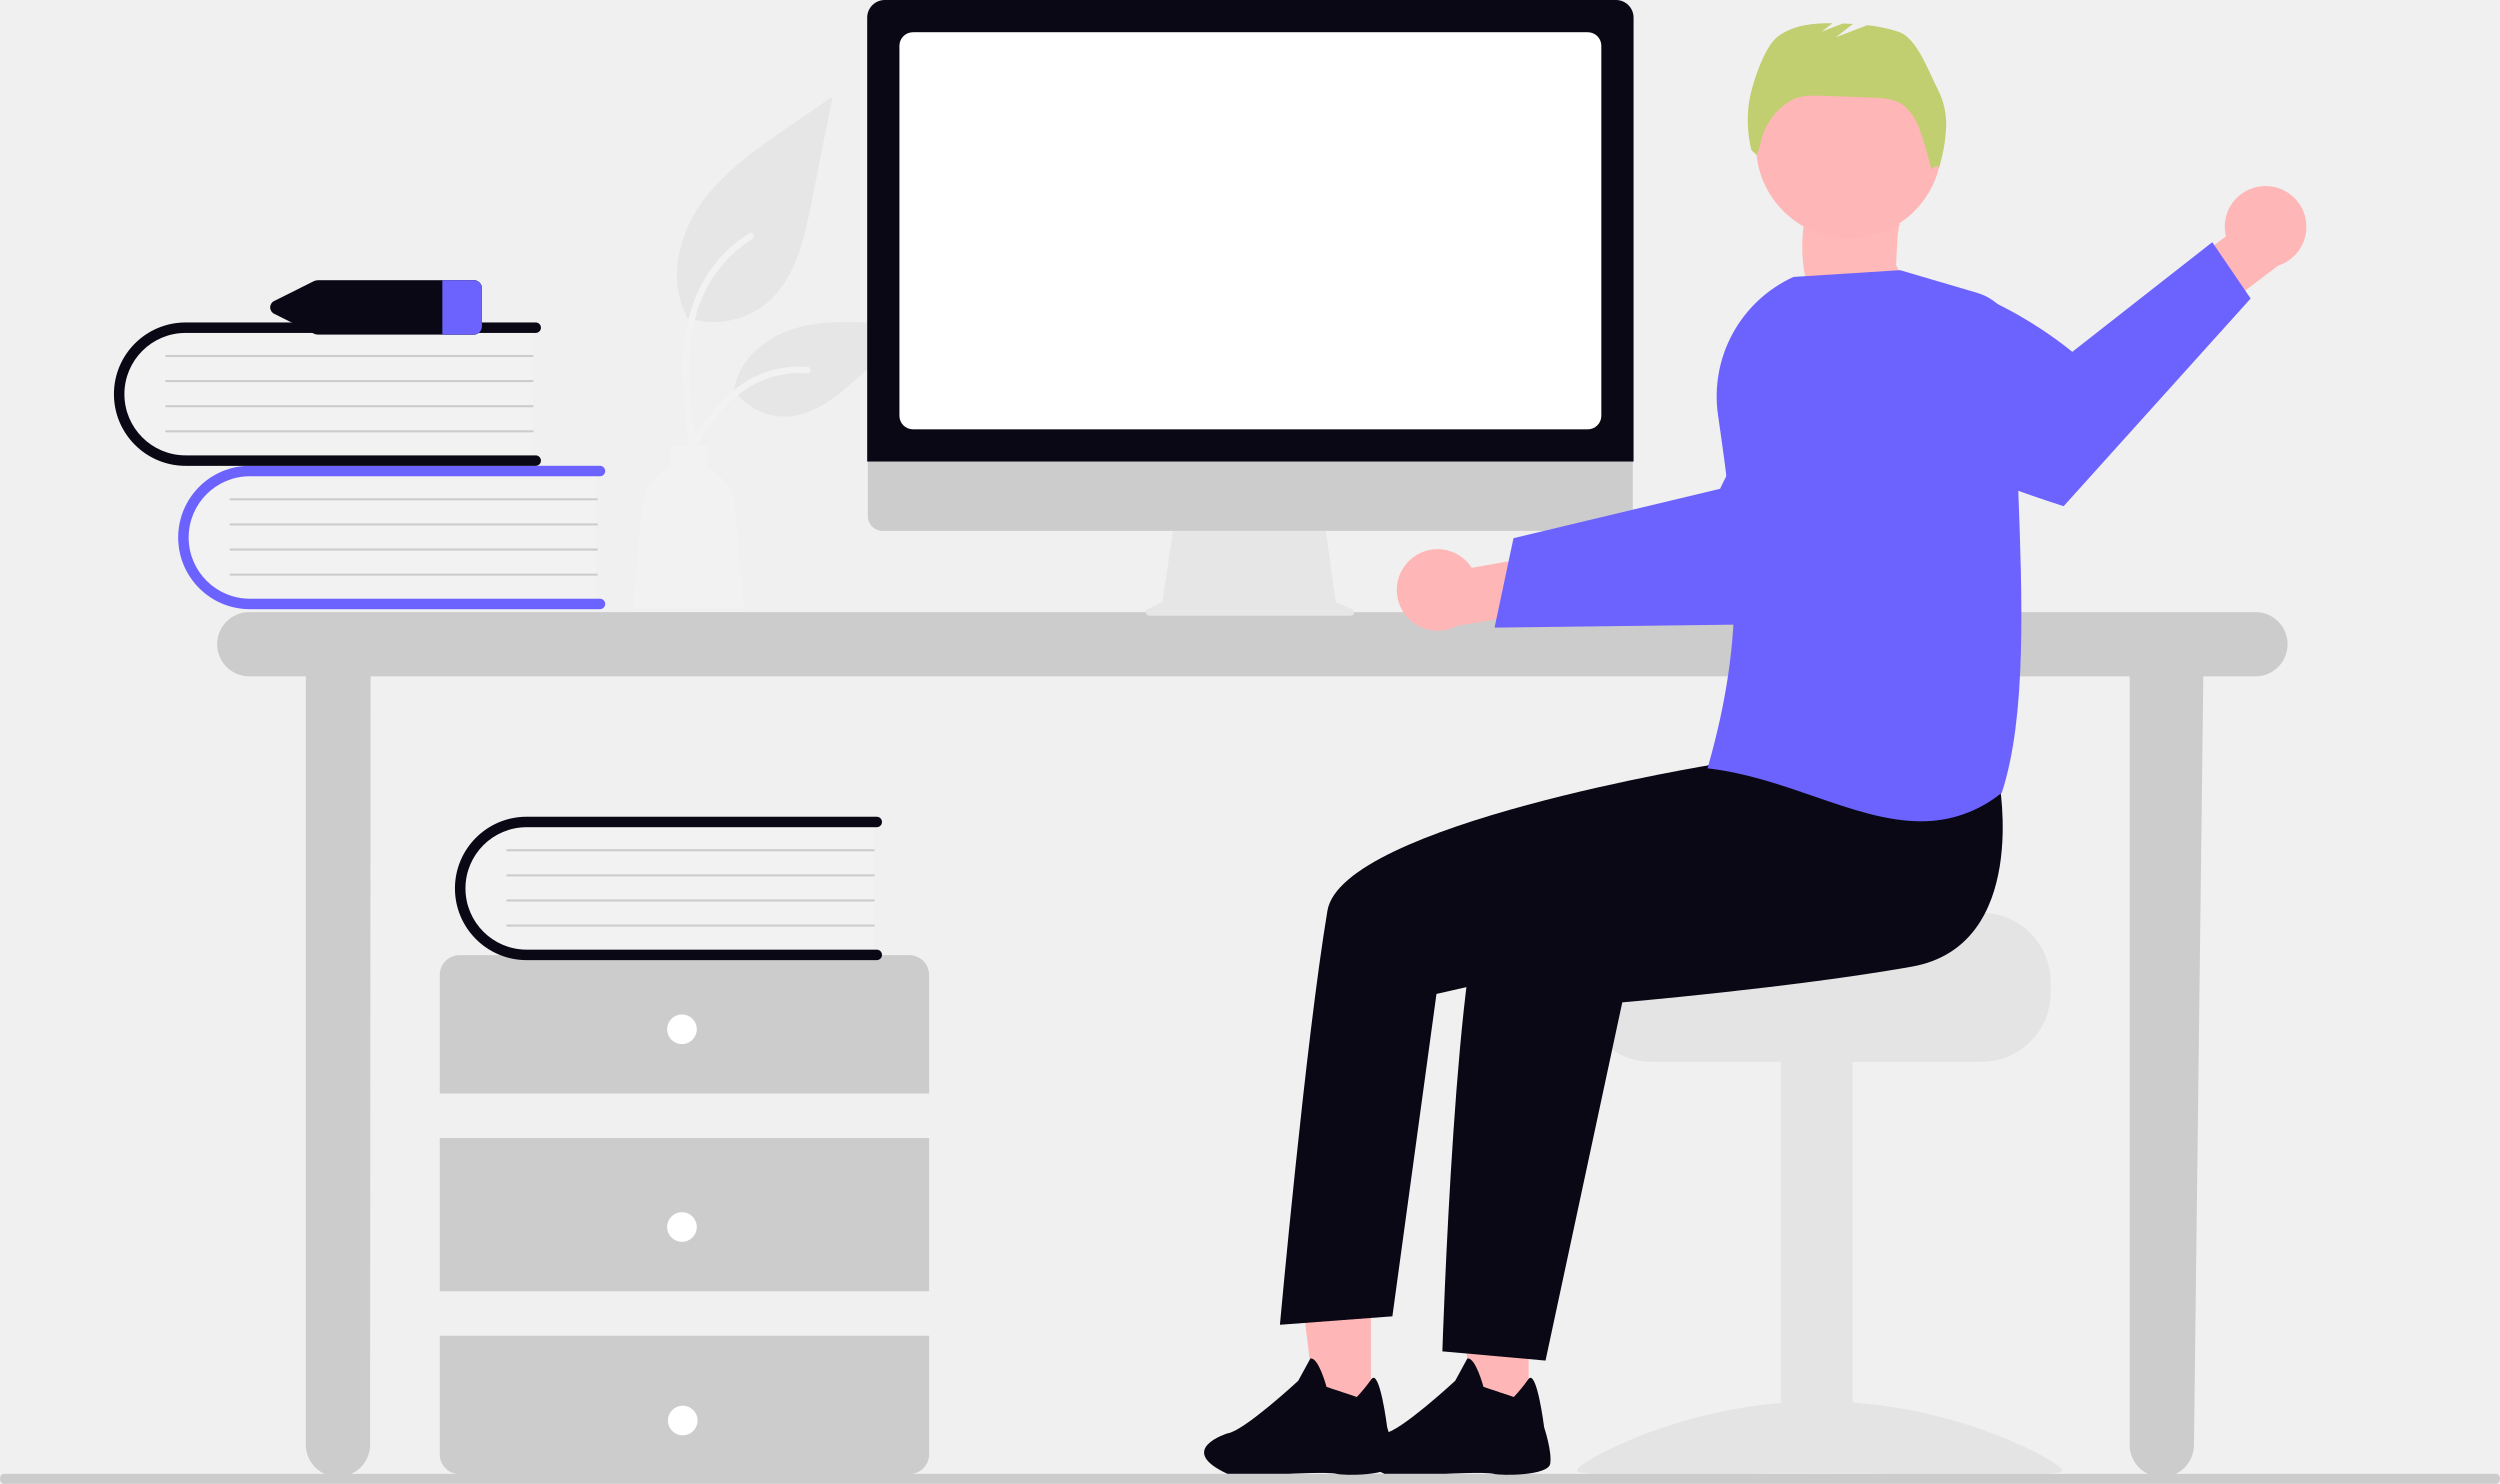
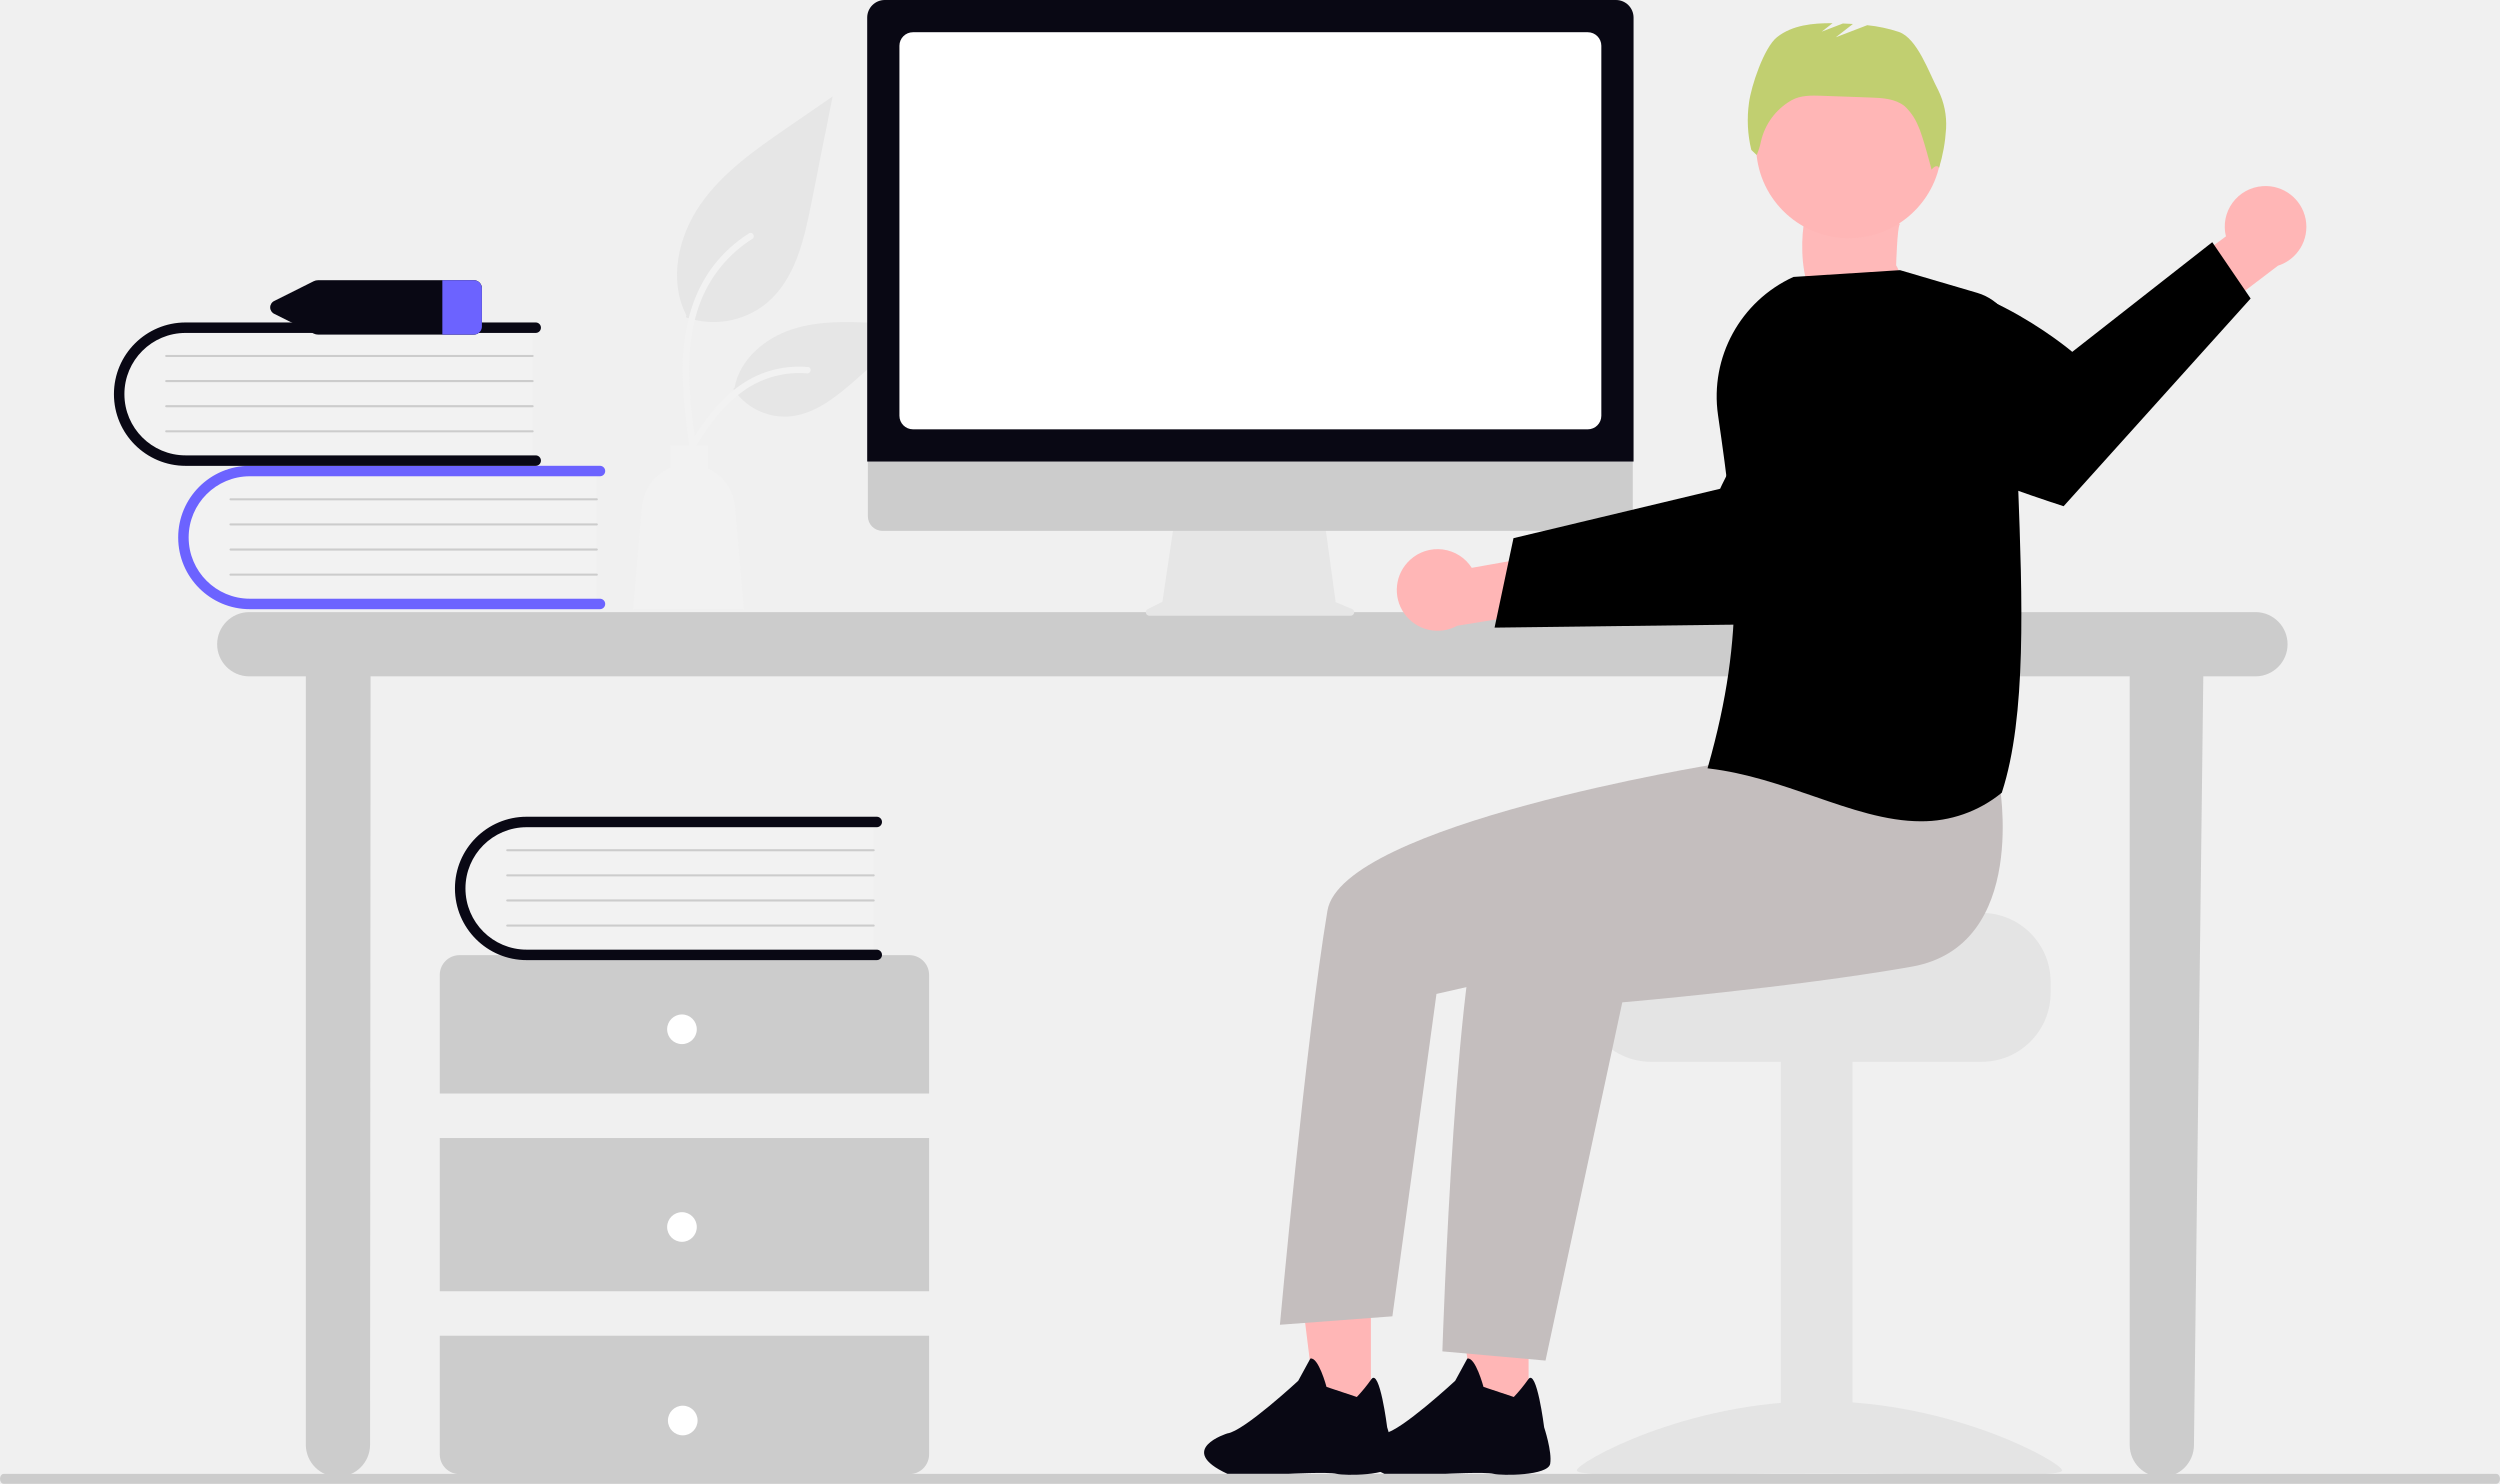
<svg xmlns="http://www.w3.org/2000/svg" width="880.503" height="522.591" viewBox="0 0 880.503 522.591" role="img" artist="Katerina Limpitsouni" source="https://undraw.co/">
  <g id="Group_146" data-name="Group 146" transform="translate(-707.855 -327.582)">
    <path id="Path_298-417" data-name="Path 298" d="M.982,1.458s.305,11.9-.916,13.125S14.717,51.822,32.116,35.95s3.968-22.282,3.968-22.282-6.41-11.9-6.1-13.125-28.387,0-28.387,0Z" transform="translate(1351.259 391.148) rotate(30)" fill="#ffb9b9" />
    <path id="Path_2347-418" data-name="Path 2347" d="M1128.044,412.839H421.259a11.316,11.316,0,0,0,0,22.631h20.02v270.7a11.316,11.316,0,0,0,22.631,0l.172-270.7h619.571v270.7a11.315,11.315,0,1,0,22.631,0l3.292-270.7h18.469a11.316,11.316,0,0,0,0-22.631Z" transform="translate(374.286 130.326)" fill="#ccc" />
    <path id="Path_2348-419" data-name="Path 2348" d="M545.834,371.853v47.918H425.781a23.974,23.974,0,0,1-1.667-47.918q.833-.029,1.667,0Z" transform="translate(372.223 120.892)" fill="#f2f2f2" />
    <path id="Path_2349-420" data-name="Path 2349" d="M549.266,419.607a1.844,1.844,0,0,1-1.843,1.843h-123.3a25.249,25.249,0,0,1,0-50.5h123.3a1.843,1.843,0,1,1,0,3.686h-123.3a21.563,21.563,0,0,0,0,43.126h123.3A1.844,1.844,0,0,1,549.266,419.607Z" transform="translate(371.74 120.688)" fill="#6c63ff" />
    <path id="Path_2350-421" data-name="Path 2350" d="M542.939,380.978H413.929a.369.369,0,0,1-.007-.737H542.939a.369.369,0,0,1,0,.737Z" transform="translate(375.118 122.826)" fill="#ccc" />
    <path id="Path_2351-422" data-name="Path 2351" d="M542.939,388.17H413.929a.369.369,0,1,1-.007-.737H542.939a.369.369,0,0,1,0,.737Z" transform="translate(375.118 124.48)" fill="#ccc" />
    <path id="Path_2352-423" data-name="Path 2352" d="M542.939,395.361H413.929a.369.369,0,0,1-.007-.737H542.939a.369.369,0,0,1,0,.737Z" transform="translate(375.118 126.135)" fill="#ccc" />
    <path id="Path_2353-424" data-name="Path 2353" d="M542.939,402.553H413.929a.369.369,0,1,1-.007-.737H542.939a.369.369,0,0,1,0,.737Z" transform="translate(375.118 127.79)" fill="#ccc" />
    <path id="Path_2354-425" data-name="Path 2354" d="M527.437,330.812V378.73H407.384a23.974,23.974,0,0,1-1.667-47.918q.833-.029,1.667,0Z" transform="translate(367.989 111.449)" fill="#f2f2f2" />
    <path id="Path_2355-426" data-name="Path 2355" d="M530.868,378.566a1.844,1.844,0,0,1-1.843,1.843h-123.3a25.249,25.249,0,0,1,0-50.5h123.3a1.843,1.843,0,1,1,0,3.686h-123.3a21.563,21.563,0,0,0,0,43.126h123.3a1.844,1.844,0,0,1,1.843,1.843Z" transform="translate(367.507 111.245)" fill="#090814" />
    <path id="Path_2356-427" data-name="Path 2356" d="M524.541,339.937H395.531a.369.369,0,1,1-.007-.737H524.541a.369.369,0,1,1,0,.737Z" transform="translate(370.885 113.382)" fill="#ccc" />
    <path id="Path_2357-428" data-name="Path 2357" d="M524.541,347.128H395.531a.369.369,0,1,1-.007-.737H524.541a.369.369,0,1,1,0,.737Z" transform="translate(370.885 115.037)" fill="#ccc" />
    <path id="Path_2358-429" data-name="Path 2358" d="M524.541,354.32H395.531a.369.369,0,1,1-.007-.737H524.541a.369.369,0,1,1,0,.737Z" transform="translate(370.885 116.692)" fill="#ccc" />
    <path id="Path_2359-430" data-name="Path 2359" d="M524.541,361.512H395.531a.369.369,0,1,1-.007-.737H524.541a.369.369,0,1,1,0,.737Z" transform="translate(370.885 118.346)" fill="#ccc" />
    <path id="Path_2360-431" data-name="Path 2360" d="M646.112,559.8v-41.78a6.964,6.964,0,0,0-6.963-6.963H480.731a6.964,6.964,0,0,0-6.963,6.963V559.8Z" transform="translate(388.972 152.926)" fill="#ccc" />
    <rect id="Rectangle_635" data-name="Rectangle 635" width="172.344" height="53.966" transform="translate(862.74 728.395)" fill="#ccc" />
    <path id="Path_2361-432" data-name="Path 2361" d="M473.768,620.029v41.78a6.964,6.964,0,0,0,6.963,6.964H639.148a6.963,6.963,0,0,0,6.963-6.963V620.029Z" transform="translate(388.972 178)" fill="#ccc" />
    <circle id="Ellipse_427" data-name="Ellipse 427" cx="5.223" cy="5.223" r="5.223" transform="translate(942.819 684.874)" fill="#fff" />
    <circle id="Ellipse_428" data-name="Ellipse 428" cx="5.223" cy="5.223" r="5.223" transform="translate(942.819 754.508)" fill="#fff" />
    <circle id="Ellipse_429" data-name="Ellipse 429" cx="5.223" cy="5.223" r="5.223" transform="translate(943.099 822.668)" fill="#fff" />
    <path id="Path_2362-433" data-name="Path 2362" d="M625.086,472.333v47.918H505.033a23.974,23.974,0,1,1-1.669-47.918q.834-.029,1.669,0Z" transform="translate(390.458 144.013)" fill="#f2f2f2" />
    <path id="Path_2363-434" data-name="Path 2363" d="M628.521,520.087a1.844,1.844,0,0,1-1.843,1.843H503.38a25.249,25.249,0,1,1-.03-50.5H626.678a1.843,1.843,0,1,1,0,3.686H503.38a21.563,21.563,0,1,0,0,43.126h123.3A1.844,1.844,0,0,1,628.521,520.087Z" transform="translate(389.973 143.808)" fill="#090814" />
    <path id="Path_2364-435" data-name="Path 2364" d="M622.191,481.458H493.181a.369.369,0,1,1-.007-.737H622.191a.369.369,0,1,1,0,.737Z" transform="translate(393.354 145.946)" fill="#ccc" />
    <path id="Path_2365-436" data-name="Path 2365" d="M622.191,488.65H493.181a.369.369,0,1,1-.007-.737H622.191a.369.369,0,1,1,0,.737Z" transform="translate(393.354 147.601)" fill="#ccc" />
    <path id="Path_2366-437" data-name="Path 2366" d="M622.191,495.841H493.181a.369.369,0,1,1-.007-.737H622.191a.369.369,0,1,1,0,.737Z" transform="translate(393.354 149.255)" fill="#ccc" />
    <path id="Path_2367-438" data-name="Path 2367" d="M622.191,503.033H493.181a.369.369,0,1,1-.007-.737H622.191a.369.369,0,1,1,0,.737Z" transform="translate(393.354 150.91)" fill="#ccc" />
    <path id="Path_2368-439" data-name="Path 2368" d="M496.748,317.815h-54.7a3.379,3.379,0,0,0-1.5.348l-13.805,6.911a2.516,2.516,0,0,0,0,4.631l13.805,6.911a3.38,3.38,0,0,0,1.5.348h54.7a2.871,2.871,0,0,0,3.029-2.664V320.479A2.871,2.871,0,0,0,496.748,317.815Z" transform="translate(377.801 108.46)" fill="#090814" />
    <path id="Path_2369-440" data-name="Path 2369" d="M488.435,320.479V334.3a2.871,2.871,0,0,1-3.029,2.664h-10.9V317.815h10.9A2.871,2.871,0,0,1,488.435,320.479Z" transform="translate(389.143 108.46)" fill="#6c63ff" />
    <g id="Group_145" data-name="Group 145" transform="translate(930.839 361.542)">
      <path id="Path_2370-441" data-name="Path 2370" d="M216.167,522.649a29.518,29.518,0,0,0,28.5-5.021c9.983-8.379,13.114-22.184,15.66-34.967l7.533-37.809-15.771,10.86c-11.342,7.81-22.939,15.869-30.792,27.181s-11.281,26.753-4.971,38.993" transform="translate(-197.593 -444.852)" fill="#e6e6e6" />
      <path id="Path_2371-442" data-name="Path 2371" d="M217.9,577.9c-1.6-11.627-3.238-23.4-2.118-35.156.994-10.437,4.179-20.631,10.661-28.989a48.223,48.223,0,0,1,12.373-11.212c1.237-.781,2.376,1.18,1.144,1.957a45.845,45.845,0,0,0-18.134,21.88c-3.948,10.042-4.582,20.989-3.9,31.656.411,6.451,1.283,12.86,2.162,19.26a1.174,1.174,0,0,1-.792,1.394,1.14,1.14,0,0,1-1.394-.792Z" transform="translate(-197.983 -454.326)" fill="#f2f2f2" />
      <path id="Path_2372-443" data-name="Path 2372" d="M236.8,563.524a21.729,21.729,0,0,0,18.932,9.771c9.584-.455,17.574-7.144,24.766-13.494l21.274-18.783-14.08-.674c-10.125-.484-20.512-.936-30.156,2.186S239,553.167,237.238,563.15" transform="translate(-201.506 -460.527)" fill="#e6e6e6" />
      <path id="Path_2373-444" data-name="Path 2373" d="M212.964,593.88c7.683-13.595,16.595-28.7,32.519-33.533a36.288,36.288,0,0,1,13.678-1.412c1.452.125,1.09,2.364-.36,2.239a33.712,33.712,0,0,0-21.828,5.775c-6.155,4.189-10.947,10.013-15,16.19-2.484,3.783-4.71,7.727-6.936,11.665C214.324,596.062,212.245,595.153,212.964,593.88Z" transform="translate(-197.554 -463.624)" fill="#f2f2f2" />
      <path id="Path_2374-445" data-name="Path 2374" d="M197.644,613.664a16.453,16.453,0,0,1,10.082-13.781v-7.859h13.182v8.107a16.444,16.444,0,0,1,9.533,13.533l3.1,36.031h-39Z" transform="translate(-194.544 -469.098)" fill="#f2f2f2" />
    </g>
    <path id="Path_2375-446" data-name="Path 2375" d="M748.56,417.825l-5.775-2.432-3.962-28.951H686.065l-4.294,28.833-5.167,2.583a1.227,1.227,0,0,0,.549,2.324h70.931a1.227,1.227,0,0,0,.476-2.358Z" transform="translate(435.488 124.253)" fill="#e6e6e6" />
    <path id="Path_2376-447" data-name="Path 2376" d="M860.626,397.37H601.465a5.134,5.134,0,0,1-5.123-5.134V355.691H865.749v36.545a5.134,5.134,0,0,1-5.123,5.134Z" transform="translate(417.176 117.177)" fill="#ccc" />
    <path id="Path_2377-448" data-name="Path 2377" d="M866.064,400.14H596.15V243.771a6.2,6.2,0,0,1,6.19-6.189H859.874a6.2,6.2,0,0,1,6.19,6.189Z" transform="translate(417.132 90)" fill="#090814" />
    <path id="Path_2378-449" data-name="Path 2378" d="M847.82,386.668H610.148a4.777,4.777,0,0,1-4.772-4.772V251.58a4.777,4.777,0,0,1,4.772-4.772H847.82a4.777,4.777,0,0,1,4.772,4.772V381.9a4.777,4.777,0,0,1-4.772,4.772Z" transform="translate(419.255 92.123)" fill="#fff" />
    <path id="Path_2379-450" data-name="Path 2379" d="M752.456,398.6a14.289,14.289,0,0,1,21.731,2.8l32.148-5.716,8.238,18.689L769.061,421.8a14.366,14.366,0,0,1-16.6-23.2Z" transform="translate(452.02 126.176)" fill="#ffb6b6" />
-     <path id="Path_2380-451" data-name="Path 2380" d="M775.776,435.034l33.515-.418,4.242-.057,68.187-.859s18.517-17.665,34.641-35.853L914.1,381.5a66.783,66.783,0,0,0-22.392-41.349c-23.093,15.431-36.485,45.973-36.485,45.973l-42.279,10.112-4.23,1.011-26.27,6.278Z" transform="translate(458.464 113.601)" fill="#6c63ff" />
+     <path id="Path_2380-451" data-name="Path 2380" d="M775.776,435.034l33.515-.418,4.242-.057,68.187-.859s18.517-17.665,34.641-35.853L914.1,381.5a66.783,66.783,0,0,0-22.392-41.349c-23.093,15.431-36.485,45.973-36.485,45.973l-42.279,10.112-4.23,1.011-26.27,6.278Z" transform="translate(458.464 113.601)" fill="#000000ff" />
    <path id="Path_2381-452" data-name="Path 2381" d="M941.565,498.962h-62.56c0,2.681-68.386,4.856-68.386,4.856a24.981,24.981,0,0,0-4.1,3.885,24.107,24.107,0,0,0-5.634,15.539v3.885a24.289,24.289,0,0,0,24.28,24.28h116.4a24.3,24.3,0,0,0,24.28-24.28v-3.885A24.314,24.314,0,0,0,941.565,498.962Z" transform="translate(464.242 150.143)" fill="#e4e4e4" />
    <rect id="Rectangle_636" data-name="Rectangle 636" width="25.252" height="145.754" transform="translate(1335.062 700.586)" fill="#e4e4e4" />
    <path id="Path_2382-453" data-name="Path 2382" d="M799.312,663.139c0,2.728,38.265,1.055,85.467,1.055s85.467,1.673,85.467-1.055-38.265-24.365-85.467-24.365S799.312,660.41,799.312,663.139Z" transform="translate(463.879 182.314)" fill="#e4e4e4" />
    <path id="Path_2383-454" data-name="Path 2383" d="M680.374,421.021H661.58l-8.94-72.488h27.736Z" transform="translate(565.854 407.778)" fill="#ffb6b6" />
    <path id="Path_2385-455" data-name="Path 2385" d="M635.219,421.021H616.425l-8.94-72.488h27.736Z" transform="translate(555.464 407.778)" fill="#ffb6b6" />
    <circle id="Ellipse_430" data-name="Ellipse 430" cx="32.676" cy="32.676" r="32.676" transform="translate(1326.354 346.122)" fill="#ffb6b6" />
-     <path id="Path_2387-456" data-name="Path 2387" d="M956.891,463.163s10.964,57.975-30.752,65.358S824.2,541.093,824.2,541.093L797.163,667.26l-36.33-3.244s4.832-151.877,16.714-163.759S864.53,452.8,864.53,452.8Z" transform="translate(455.025 139.521)" fill="#090814" />
-     <path id="Path_2388-457" data-name="Path 2388" d="M886.119,441.471l-18.245,18.3S736.138,480.994,731.056,511.42c-7.673,45.937-16.735,145.831-16.735,145.831l39.608-2.971L769.46,540.728l63.372-14.415,72.1-39.293Z" transform="translate(444.323 136.915)" fill="#090814" />
+     <path id="Path_2387-456" data-name="Path 2387" d="M956.891,463.163s10.964,57.975-30.752,65.358S824.2,541.093,824.2,541.093L797.163,667.26l-36.33-3.244s4.832-151.877,16.714-163.759S864.53,452.8,864.53,452.8Z" transform="translate(455.025 139.521)" fill="#c4bebeff" />
+     <path id="Path_2388-457" data-name="Path 2388" d="M886.119,441.471l-18.245,18.3S736.138,480.994,731.056,511.42c-7.673,45.937-16.735,145.831-16.735,145.831l39.608-2.971L769.46,540.728l63.372-14.415,72.1-39.293Z" transform="translate(444.323 136.915)" fill="#c4bebeff" />
    <path id="Path_2389-458" data-name="Path 2389" d="M915.328,267.765C912.1,261.679,908,249.55,901.493,247.3a51.758,51.758,0,0,0-11.143-2.374l-11.066,4.256,6.023-4.684q-1.759-.1-3.516-.171l-7.467,2.872,3.82-2.971c-6.961-.071-14.146.652-19.54,4.89-4.6,3.613-9.154,17.3-9.891,23.1a44.184,44.184,0,0,0,.812,16.644l1.891,1.8a23.207,23.207,0,0,0,1.484-4.722,22.364,22.364,0,0,1,10.705-14.523l.1-.058c3.171-1.785,7.02-1.7,10.656-1.572l17.273.622c4.156.15,8.63.413,11.87,3.019a19.546,19.546,0,0,1,4.746,6.875c1.61,3.249,4.756,15.5,4.756,15.5s1.78-2.313,2.633-.592a59.533,59.533,0,0,0,2.478-13.818A27.073,27.073,0,0,0,915.328,267.765Z" transform="translate(475.146 91.528)" fill="#c1cf70ff" />
    <path id="Path_2390-459" data-name="Path 2390" d="M1003.029,290.891A14.289,14.289,0,0,0,990.1,308.577L963.82,327.96,971.7,346.8l36.723-27.894a14.366,14.366,0,0,0-5.4-28.017Z" transform="translate(501.732 102.258)" fill="#ffb6b6" />
-     <path id="Path_2391-460" data-name="Path 2391" d="M1017.691,326.762l-65.873,73.159s-31.5-10.085-55.865-21.018l-10.945-33.616a66.847,66.847,0,0,1-3.2-24.189c33.774-8.987,73.057,24.453,73.057,24.453l49.309-38.624Z" transform="translate(482.841 105.956)" fill="#6c63ff" />
-     <path id="Path_2392-461" data-name="Path 2392" d="M874.33,500.289c-11.752-4.06-23.9-8.257-37.013-9.833l-.563-.068.155-.545c13.569-47.643,10.182-78.119,3.533-123.9a46.241,46.241,0,0,1,26.507-48.59l.08-.036,37.437-2.379.085-.005,27.228,8.008a18.677,18.677,0,0,1,13.368,18.244c-.3,15.056.33,31.865.993,49.66,1.486,39.924,3.022,81.207-5.7,107.992l-.046.14-.116.091a44.4,44.4,0,0,1-28.392,9.973C899.669,509.042,887.2,504.734,874.33,500.289Z" transform="translate(472.495 107.798)" fill="#6c63ff" />
+     <path id="Path_2391-460" data-name="Path 2391" d="M1017.691,326.762l-65.873,73.159s-31.5-10.085-55.865-21.018l-10.945-33.616a66.847,66.847,0,0,1-3.2-24.189c33.774-8.987,73.057,24.453,73.057,24.453l49.309-38.624Z" transform="translate(482.841 105.956)" fill="#000000ff" />
+     <path id="Path_2392-461" data-name="Path 2392" d="M874.33,500.289c-11.752-4.06-23.9-8.257-37.013-9.833l-.563-.068.155-.545c13.569-47.643,10.182-78.119,3.533-123.9a46.241,46.241,0,0,1,26.507-48.59l.08-.036,37.437-2.379.085-.005,27.228,8.008a18.677,18.677,0,0,1,13.368,18.244c-.3,15.056.33,31.865.993,49.66,1.486,39.924,3.022,81.207-5.7,107.992l-.046.14-.116.091a44.4,44.4,0,0,1-28.392,9.973C899.669,509.042,887.2,504.734,874.33,500.289Z" transform="translate(472.495 107.798)" fill="#000000ff" />
    <path id="Path_2393-462" data-name="Path 2393" d="M989.567,663.07H111.609c-.7,0-1.272-.779-1.272-1.741s.57-1.741,1.272-1.741H989.567c.7,0,1.272.779,1.272,1.741S990.27,663.07,989.567,663.07Z" transform="translate(597.519 187.103)" fill="#ccc" />
    <path id="Path_94-463" data-name="Path 94" d="M907.854,678.591a55.9,55.9,0,0,0,5.1-6.231c2.959-4.1,5.585,16.912,5.585,16.912s2.848,8.545,2.136,12.817-17.089,4.272-19.937,3.56-17.089,0-17.089,0H862.283c-18.513-8.544,0-14.241,0-14.241,5.7-.712,24.922-18.513,24.922-18.513l4.272-7.832c2.848-.712,5.7,9.969,5.7,9.969Z" transform="translate(277.878 141.014)" fill="#090814" />
    <path id="Path_2394-464" data-name="Path 2394" d="M907.854,678.591a55.9,55.9,0,0,0,5.1-6.231c2.959-4.1,5.585,16.912,5.585,16.912s2.848,8.545,2.136,12.817-17.089,4.272-19.937,3.56-17.089,0-17.089,0H862.283c-18.513-8.544,0-14.241,0-14.241,5.7-.712,24.922-18.513,24.922-18.513l4.272-7.832c2.848-.712,5.7,9.969,5.7,9.969Z" transform="translate(333.164 141.014)" fill="#090814" />
  </g>
</svg>
